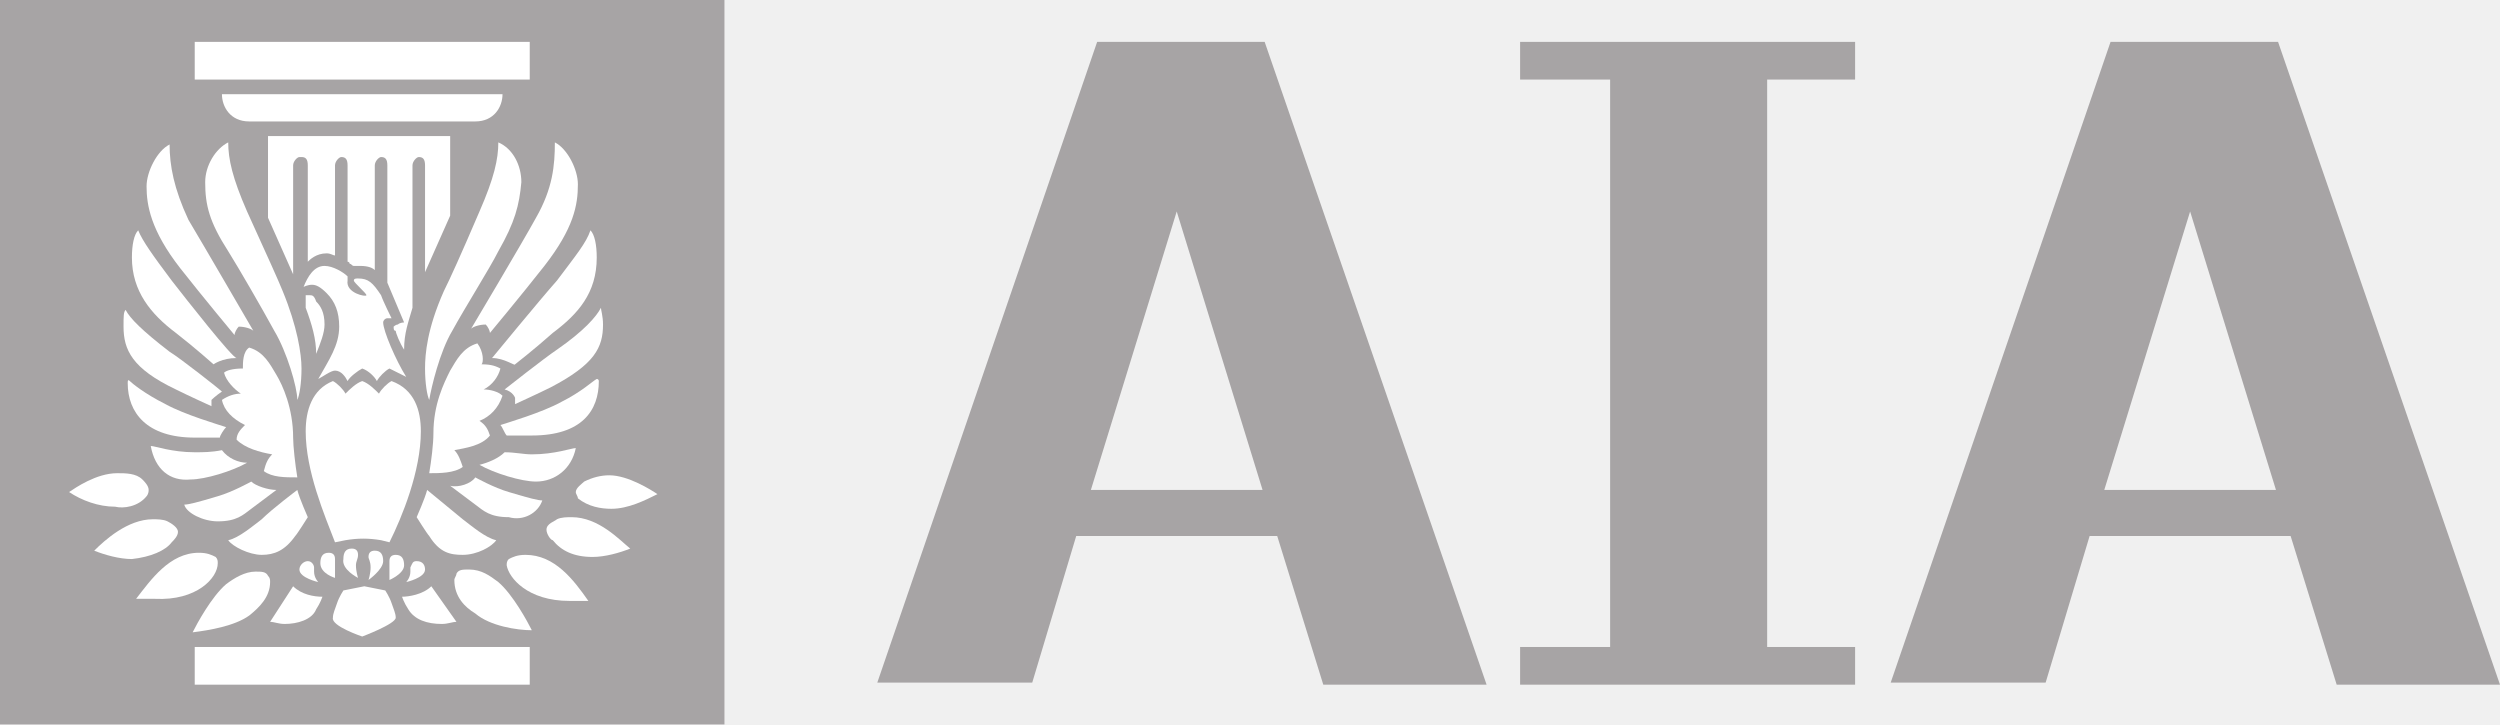
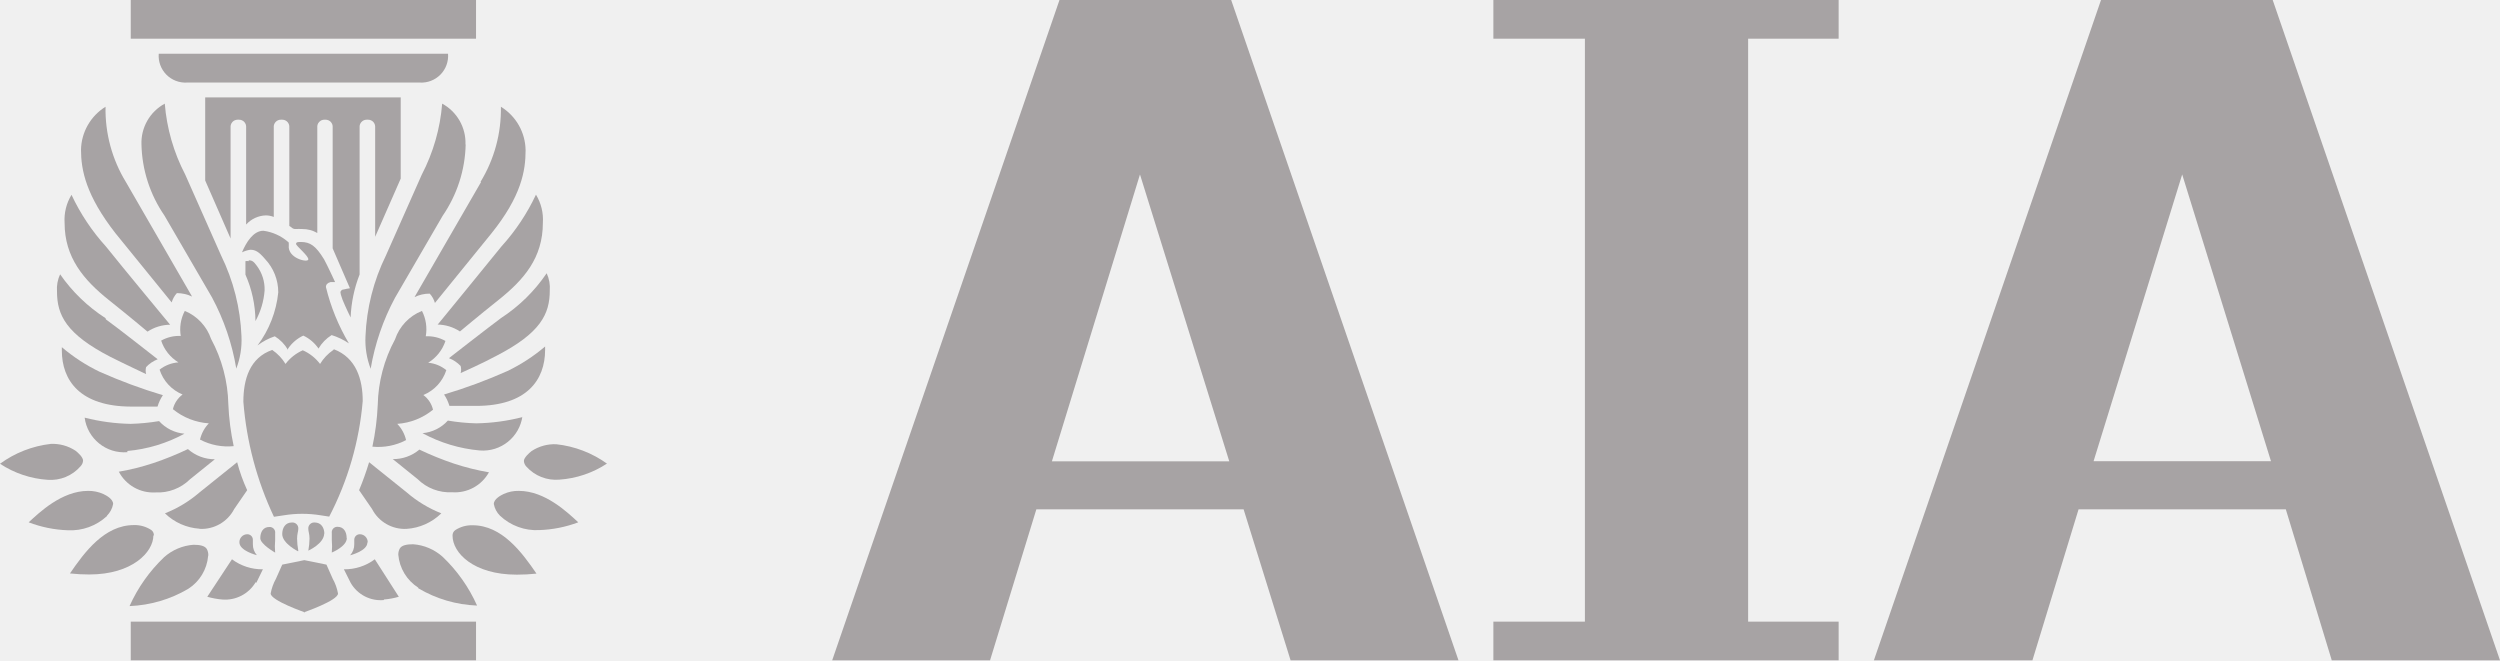
- <svg xmlns="http://www.w3.org/2000/svg" version="1.1" id="Layer_1" x="0px" y="0px" viewBox="0 0 119.4 34.6" style="enable-background:new 0 0 119.4 34.6;" xml:space="preserve">
-   <style type="text/css">
- 	.st0{fill:#A7A4A5;}
- 	.st1{fill:#FFFFFF;}
- 	.st2{fill:#C84034;}
- </style>
-   <path class="st0" d="M61,25.6h-9.6l-2.1,7h-7.4L52.4,2h8L71,32.7h-7.8L61,25.6z M56.2,10.1l-4.1,13.3h8.2L56.2,10.1z" />
-   <polygon class="st0" points="72.6,32.7 72.6,30.9 76.9,30.9 76.9,3.8 72.6,3.8 72.6,2 88.6,2 88.6,3.8 84.4,3.8 84.4,30.9   88.6,30.9 88.6,32.7 " />
-   <path class="st0" d="M109.4,25.6h-9.6l-2.1,7h-7.4L100.8,2h8l10.6,30.7h-7.8L109.4,25.6z M104.6,10.1l-4.1,13.3h8.2L104.6,10.1z" />
-   <rect y="0" class="st0" width="34.6" height="34.6" />
-   <path class="st1" d="M16.6,18.2c0.1-0.2,0.5-0.5,0.7-0.6c0.3,0.1,0.6,0.4,0.7,0.6c0.1-0.2,0.4-0.5,0.6-0.6c0.2,0.1,0.6,0.3,0.8,0.4  c-0.5-0.8-1.1-2.2-1.1-2.6c0-0.1,0.1-0.2,0.2-0.2c0.1,0,0.2,0,0.2,0s-0.4-0.8-0.5-1.1c-0.4-0.6-0.6-0.8-1.1-0.8  c-0.1,0-0.2,0-0.2,0.1c0,0.1,0.6,0.6,0.6,0.7c0,0.1-1-0.1-0.9-0.7c0-0.1,0-0.1,0-0.2c-0.2-0.2-0.7-0.5-1.1-0.5c-0.5,0-0.8,0.5-1,1  c0,0,0.2-0.1,0.4-0.1c0.2,0,0.4,0.1,0.7,0.4c0.4,0.4,0.6,0.9,0.6,1.6c0,0.9-0.5,1.6-1,2.5c0.2-0.1,0.6-0.4,0.8-0.4  C16.3,17.7,16.5,18,16.6,18.2" />
-   <path class="st1" d="M11.9,5.8h10.8c0.9,0,1.3-0.7,1.3-1.3H10.6C10.6,5.1,11,5.8,11.9,5.8" />
-   <path class="st1" d="M14.8,14.1c-0.1,0-0.1,0-0.2,0v0.6c0.3,0.8,0.5,1.5,0.5,2.2c0.2-0.5,0.4-1,0.4-1.4c0-0.6-0.2-0.9-0.4-1.1  C15,14.1,14.9,14.1,14.8,14.1" />
-   <path class="st1" d="M17.3,30.4c0,0,1.6-0.6,1.6-0.9c0-0.2-0.1-0.4-0.2-0.7c-0.1-0.3-0.3-0.6-0.3-0.6l-1-0.2l-1,0.2  c0,0-0.2,0.3-0.3,0.6c-0.1,0.3-0.2,0.5-0.2,0.7C15.8,29.9,17.3,30.4,17.3,30.4" />
-   <path class="st1" d="M18.7,18.2c-0.2,0.1-0.5,0.4-0.6,0.6c-0.2-0.2-0.5-0.5-0.8-0.6c-0.3,0.1-0.6,0.4-0.8,0.6  c-0.1-0.2-0.4-0.5-0.6-0.6c-1,0.4-1.3,1.4-1.3,2.4c0,1.9,0.9,4,1.4,5.3l0.5-0.1c0.6-0.1,1.1-0.1,1.7,0l0.4,0.1  c0.6-1.2,1.5-3.4,1.5-5.3C20.1,19.6,19.8,18.6,18.7,18.2" />
-   <path class="st1" d="M18.3,26.8c0-0.3-0.1-0.5-0.4-0.5c-0.2,0-0.3,0.1-0.3,0.3c0,0.1,0.1,0.2,0.1,0.5c0,0.3-0.1,0.6-0.1,0.6  S18.3,27.2,18.3,26.8" />
-   <path class="st1" d="M19.3,27c0-0.3-0.1-0.5-0.4-0.5c-0.2,0-0.3,0.1-0.3,0.3c0,0.1,0,0.3,0,0.3c0,0.4,0,0.6,0,0.6S19.3,27.4,19.3,27  " />
-   <path class="st1" d="M20.3,27.2c0-0.2-0.1-0.4-0.4-0.4c-0.2,0-0.2,0.1-0.3,0.3c0,0.1,0,0.2,0,0.2c0,0.3-0.2,0.5-0.2,0.5  S20.3,27.6,20.3,27.2" />
-   <rect x="9.3" y="2" class="st1" width="16" height="1.8" />
-   <rect x="9.3" y="30.9" class="st1" width="16" height="1.8" />
-   <path class="st1" d="M22.7,29.3c0.7,0.6,2,0.8,2.7,0.8c-0.2-0.4-0.9-1.7-1.6-2.3c-0.4-0.3-0.8-0.6-1.4-0.6c-0.3,0-0.5,0-0.6,0.2  c0,0.1-0.1,0.2-0.1,0.3C21.7,28.5,22.2,29,22.7,29.3" />
-   <path class="st1" d="M27.2,28.7c0.3,0,0.6,0,0.9,0c-0.7-1-1.6-2.2-3-2.2c-0.4,0-0.6,0.1-0.8,0.2c-0.1,0.1-0.1,0.2-0.1,0.3  C24.3,27.6,25.2,28.7,27.2,28.7" />
-   <path class="st1" d="M28.3,26.6c0.6,0,1.3-0.2,1.8-0.4c-0.5-0.4-1.5-1.5-2.8-1.5c-0.2,0-0.5,0-0.7,0.1c-0.1,0.1-0.5,0.2-0.5,0.5  c0,0.2,0.2,0.5,0.3,0.5C26.8,26.3,27.4,26.6,28.3,26.6" />
-   <path class="st1" d="M29.2,24.3c0.8,0,1.6-0.4,2.2-0.7c-0.3-0.2-1.4-0.9-2.3-0.9c-0.4,0-0.8,0.1-1.2,0.3c-0.1,0.1-0.4,0.3-0.4,0.5  c0,0.1,0.1,0.2,0.1,0.3C28.1,24.2,28.7,24.3,29.2,24.3" />
-   <path class="st1" d="M12.9,27.8c0-0.1,0-0.2-0.1-0.3c-0.1-0.2-0.3-0.2-0.6-0.2c-0.5,0-1,0.3-1.4,0.6c-0.7,0.6-1.4,1.9-1.6,2.3  c0.8-0.1,2-0.3,2.7-0.8C12.4,29,12.9,28.5,12.9,27.8" />
-   <path class="st1" d="M10.4,26.9c0-0.1,0-0.2-0.1-0.3c-0.2-0.1-0.4-0.2-0.8-0.2c-1.4,0-2.3,1.3-3,2.2c0.3,0,0.6,0,0.9,0  C9.4,28.7,10.4,27.6,10.4,26.9" />
-   <path class="st1" d="M8.2,25.9c0.1-0.1,0.3-0.3,0.3-0.5c0-0.2-0.3-0.4-0.5-0.5c-0.2-0.1-0.5-0.1-0.7-0.1c-1.2,0-2.3,1-2.8,1.5  c0.5,0.2,1.2,0.4,1.8,0.4C7.2,26.6,7.9,26.3,8.2,25.9" />
-   <path class="st1" d="M7,23.7c0,0,0.1-0.1,0.1-0.3c0-0.2-0.2-0.4-0.3-0.5c-0.3-0.3-0.8-0.3-1.2-0.3c-1,0-2,0.7-2.3,0.9  c0.6,0.4,1.4,0.7,2.2,0.7C5.9,24.3,6.6,24.2,7,23.7" />
-   <path class="st1" d="M21.1,29.8c0.3,0,0.5-0.1,0.7-0.1L20.6,28c-0.4,0.4-1.1,0.5-1.4,0.5c0,0,0.1,0.3,0.3,0.6  C19.8,29.6,20.4,29.8,21.1,29.8" />
-   <path class="st1" d="M15.1,29.1c0.2-0.3,0.3-0.6,0.3-0.6c-0.4,0-1-0.1-1.4-0.5l-1.1,1.7c0.2,0,0.4,0.1,0.7,0.1  C14.2,29.8,14.9,29.6,15.1,29.1" />
-   <path class="st1" d="M10.9,12c0.5,0.8,1.6,2.7,2.2,3.8c0.6,1,1.1,2.7,1.1,3.3c0.1-0.2,0.2-0.8,0.2-1.5c0-0.7-0.2-2-0.9-3.7  c-0.2-0.5-0.7-1.6-1.7-3.8c-0.7-1.6-0.9-2.5-0.9-3.3c-0.6,0.3-1.1,1.1-1.1,1.9C9.8,9.8,10,10.6,10.9,12" />
-   <path class="st1" d="M11.6,17.6c-0.5,0-0.8,0.1-0.9,0.2c0.1,0.4,0.5,0.8,0.8,1c-0.3,0-0.6,0.1-0.9,0.3c0.1,0.5,0.5,0.9,1.1,1.2  c-0.2,0.2-0.4,0.4-0.4,0.7c0.4,0.4,1.1,0.6,1.7,0.7c-0.2,0.2-0.3,0.4-0.4,0.8c0.4,0.3,1,0.3,1.6,0.3c-0.1-0.6-0.2-1.5-0.2-1.9  c0-1.4-0.5-2.5-0.8-3c-0.3-0.5-0.6-1.1-1.3-1.3C11.6,16.8,11.6,17.3,11.6,17.6" />
-   <path class="st1" d="M12.5,26.5c0.6,0,1.1-0.2,1.6-0.9c0.1-0.1,0.6-0.9,0.6-0.9s-0.4-0.9-0.5-1.3c0,0-1.2,0.9-1.7,1.4  c-0.4,0.3-1.1,0.9-1.6,1C11.1,26.1,11.9,26.5,12.5,26.5" />
-   <path class="st1" d="M10.4,24.9c0.9,0,1.2-0.3,1.6-0.6c0.4-0.3,1.2-0.9,1.2-0.9c-0.4,0-1-0.2-1.2-0.4c0,0-0.9,0.5-1.6,0.7  c-1,0.3-1.4,0.4-1.6,0.4C8.9,24.5,9.7,24.9,10.4,24.9" />
-   <path class="st1" d="M9.1,22.9c0.7,0,2-0.4,2.7-0.8c-0.4,0-0.9-0.2-1.2-0.6c-0.5,0.1-0.9,0.1-1.3,0.1c-1.1,0-1.9-0.3-2.1-0.3  C7.4,22.4,8.1,23,9.1,22.9" />
-   <path class="st1" d="M6.1,18.3c0,1.4,0.9,2.6,3.2,2.6c0.5,0,1.2,0,1.2,0c0-0.1,0.2-0.4,0.3-0.5c-0.3-0.1-2-0.6-2.9-1.1  c-1-0.5-1.6-1-1.7-1.1C6.1,18.1,6.1,18.2,6.1,18.3" />
-   <path class="st1" d="M8.1,16.8c-1.3-1-1.9-1.6-2.1-2c-0.1,0.1-0.1,0.3-0.1,0.8c0,1.1,0.4,2,2.5,3c0.6,0.3,1.7,0.8,1.7,0.8  c0-0.1,0-0.2,0-0.3c0,0,0.2-0.2,0.5-0.4C10.5,18.6,8.6,17.1,8.1,16.8" />
-   <path class="st1" d="M8.2,13.4c-0.9-1.2-1.4-1.9-1.6-2.4c-0.2,0.2-0.3,0.7-0.3,1.3c0,1.6,0.9,2.7,2.1,3.6c0.9,0.7,1.8,1.5,1.8,1.5  c0,0,0.4-0.3,1.1-0.3C11.1,17.1,8.9,14.3,8.2,13.4" />
-   <path class="st1" d="M8.1,6.9C7.5,7.2,7,8.2,7,8.9c0,0.9,0.2,2.1,1.6,3.9c1.1,1.4,2.6,3.2,2.6,3.2c0-0.1,0.1-0.3,0.2-0.4  c0.3,0,0.6,0.1,0.7,0.2c0,0-2.5-4.3-3.1-5.3C8.3,9,8.1,7.9,8.1,6.9" />
-   <path class="st1" d="M24.9,8.7c0-0.8-0.4-1.6-1.1-1.9c0,0.8-0.2,1.7-0.9,3.3c-0.9,2.1-1.4,3.2-1.7,3.8c-0.8,1.8-0.9,3-0.9,3.7  c0,0.7,0.1,1.3,0.2,1.5c0.1-0.6,0.5-2.3,1.1-3.3c0.6-1.1,1.8-3,2.2-3.8C24.6,10.6,24.8,9.8,24.9,8.7" />
-   <path class="st1" d="M25.9,23.9c-0.2,0-0.6-0.1-1.6-0.4c-0.7-0.2-1.6-0.7-1.6-0.7c-0.2,0.3-0.8,0.5-1.2,0.4c0,0,0.8,0.6,1.2,0.9  c0.4,0.3,0.7,0.6,1.6,0.6C25,24.9,25.7,24.5,25.9,23.9" />
-   <path class="st1" d="M27.5,21.4c-0.2,0-1,0.3-2.1,0.3c-0.4,0-0.8-0.1-1.3-0.1c-0.3,0.3-0.8,0.5-1.2,0.6c0.7,0.4,2,0.8,2.7,0.8  C26.5,23,27.3,22.4,27.5,21.4" />
-   <path class="st1" d="M24.1,18.6c0.4,0.1,0.5,0.4,0.5,0.4c0,0.1,0,0.2,0,0.3c0,0,1.1-0.5,1.7-0.8c2.1-1.1,2.5-1.9,2.5-3  c0-0.4-0.1-0.7-0.1-0.8c-0.2,0.4-0.8,1.1-2.1,2C26,17.1,24.1,18.6,24.1,18.6" />
-   <path class="st1" d="M25.6,10.4c-0.6,1.1-3.1,5.3-3.1,5.3c0.1-0.1,0.4-0.2,0.7-0.2c0.1,0.1,0.2,0.3,0.2,0.4c0,0,1.5-1.8,2.6-3.2  c1.4-1.8,1.6-2.9,1.6-3.9c0-0.7-0.5-1.7-1.1-2C26.5,7.9,26.4,9,25.6,10.4" />
-   <path class="st1" d="M12.8,6.5v3.9l1.2,2.7V7.9v0c0-0.2,0.2-0.4,0.3-0.4h0.1c0.2,0,0.3,0.1,0.3,0.4V8v4.5c0.1-0.1,0.4-0.4,0.9-0.4  c0.2,0,0.3,0.1,0.4,0.1V7.9v0c0-0.2,0.2-0.4,0.3-0.4h0h0h0c0.2,0,0.3,0.1,0.3,0.4V8v4.5c0,0,0.1,0,0.1,0.1c0.1,0,0.1,0.1,0.2,0.1  c0,0,0.1,0,0.3,0c0.4,0,0.6,0.1,0.7,0.2V7.9v0c0-0.2,0.2-0.4,0.3-0.4h0h0c0.2,0,0.3,0.1,0.3,0.4V8v5.5l0.8,1.9c0,0-0.2,0-0.3,0.1  c-0.1,0-0.2,0.1-0.2,0.1c0,0.1,0,0.2,0.1,0.2c0,0.1,0.2,0.6,0.4,0.9c0-0.8,0.2-1.3,0.4-2V7.9v0c0-0.2,0.2-0.4,0.3-0.4h0h0  c0.2,0,0.3,0.1,0.3,0.4V8v0v5l1.2-2.7l0-3.8H12.8z" />
-   <path class="st2" d="M16.7,7.9L16.7,7.9L16.7,7.9z" />
-   <path class="st1" d="M23.7,25.8c-0.5-0.1-1.2-0.7-1.6-1c-0.6-0.5-1.7-1.4-1.7-1.4c-0.1,0.4-0.5,1.3-0.5,1.3s0.5,0.8,0.6,0.9  c0.5,0.8,1,0.9,1.6,0.9C22.8,26.5,23.5,26.1,23.7,25.8" />
-   <path class="st1" d="M28.5,18.1c-0.2,0.1-0.7,0.6-1.7,1.1c-0.9,0.5-2.6,1-2.9,1.1c0.1,0.1,0.2,0.4,0.3,0.5c0,0,0.7,0,1.2,0  c2.4,0,3.2-1.2,3.2-2.6C28.6,18.2,28.6,18.1,28.5,18.1" />
-   <path class="st1" d="M23.5,17.1c0.6,0,1.1,0.4,1.1,0.3c0,0,0.9-0.7,1.8-1.5c1.2-0.9,2.1-1.9,2.1-3.6c0-0.6-0.1-1.1-0.3-1.3  c-0.2,0.6-0.7,1.2-1.6,2.4C25.8,14.3,23.5,17.1,23.5,17.1" />
-   <path class="st1" d="M22.8,16.4c-0.7,0.2-1,0.8-1.3,1.3c-0.3,0.6-0.8,1.6-0.8,3c0,0.5-0.1,1.3-0.2,1.9c0.5,0,1.2,0,1.6-0.3  c-0.1-0.3-0.2-0.6-0.4-0.8c0.5-0.1,1.3-0.2,1.7-0.7c-0.1-0.3-0.2-0.5-0.5-0.7c0.5-0.2,0.9-0.6,1.1-1.2c-0.2-0.2-0.6-0.3-0.9-0.3  c0.4-0.2,0.7-0.6,0.8-1c-0.2-0.1-0.4-0.2-0.9-0.2C23.1,17.3,23.1,16.8,22.8,16.4" />
-   <path class="st1" d="M17.1,27.6c0,0-0.1-0.3-0.1-0.6c0-0.2,0.1-0.3,0.1-0.5c0-0.2-0.1-0.3-0.3-0.3c-0.3,0-0.4,0.2-0.4,0.5  C16.3,27.2,17.1,27.6,17.1,27.6" />
-   <path class="st1" d="M16,27.6c0,0,0-0.2,0-0.6c0-0.1,0-0.2,0-0.3c0-0.2-0.1-0.3-0.3-0.3c-0.3,0-0.4,0.2-0.4,0.5  C15.3,27.4,16,27.6,16,27.6" />
-   <path class="st1" d="M15.2,27.8c0,0-0.2-0.2-0.2-0.5c0,0,0-0.1,0-0.2c0-0.1-0.1-0.3-0.3-0.3c-0.2,0-0.4,0.2-0.4,0.4  C14.3,27.6,15.2,27.8,15.2,27.8" />
+ <svg xmlns="http://www.w3.org/2000/svg" viewBox="0 0 144.74 38.23">
+   <path d="M72,29.49H60l-2.68,8.74H48.18L61.34,0h9.94L84.44,38.23H74.72ZM66,10.1,60.9,26.71H71.17Z" style="fill:#a7a3a4" />
+   <polygon points="86.46 38.23 86.46 35.99 91.76 35.99 91.76 2.24 86.46 2.24 86.46 0 106.45 0 106.45 2.24 101.21 2.24 101.21 35.99 106.45 35.99 106.45 38.23 86.46 38.23" style="fill:#a7a3a4" />
+   <path d="M132.34,29.49h-12l-2.67,8.74h-9.18L121.64,0h9.94l13.16,38.23H135Zm-6-19.39-5.13,16.6h10.27Z" style="fill:#a7a3a4" />
+   <path d="M16.68,20.18a2.18,2.18,0,0,1,.88-.75,2.19,2.19,0,0,1,.88.75,2.27,2.27,0,0,1,.76-.78,3.81,3.81,0,0,1,1,.48,11.85,11.85,0,0,1-1.33-3.26c0-.15.09-.24.27-.29l.26,0s-.46-1-.64-1.32c-.48-.78-.8-1-1.34-1-.17,0-.27,0-.28.11s.73.69.71.9-1.22-.07-1.13-.82c0-.17,0-.18-.06-.21a2.71,2.71,0,0,0-1.41-.63c-.59,0-1,.68-1.24,1.25a1.57,1.57,0,0,1,.48-.15c.3,0,.5.12.85.53a2.8,2.8,0,0,1,.77,1.94,6.15,6.15,0,0,1-1.2,3.07,3.44,3.44,0,0,1,1-.53,2.25,2.25,0,0,1,.76.78" style="fill:#a7a3a4" />
+   <path d="M10.83,4.78H24.3a1.55,1.55,0,0,0,1.64-1.67H9.19a1.55,1.55,0,0,0,1.64,1.67" style="fill:#a7a3a4" />
+   <path d="M14.4,15.12a.5.5,0,0,0-.19,0v.78a6.76,6.76,0,0,1,.58,2.69,4.34,4.34,0,0,0,.53-1.78,2.27,2.27,0,0,0-.45-1.42c-.19-.27-.3-.32-.47-.32" style="fill:#a7a3a4" />
+   <path d="M17.57,35.46s2-.69,2-1.1a2.79,2.79,0,0,0-.31-.86l-.36-.81-1.28-.26-1.28.26-.36.81a2.84,2.84,0,0,0-.31.86c0,.41,2,1.1,2,1.1" style="fill:#a7a3a4" />
+   <path d="M19.3,20.26a2.65,2.65,0,0,0-.77.81,2.54,2.54,0,0,0-1-.79,2.55,2.55,0,0,0-1,.79,2.64,2.64,0,0,0-.77-.81c-1.3.45-1.67,1.7-1.67,3a19.11,19.11,0,0,0,1.77,6.66l.6-.09a6.59,6.59,0,0,1,2.08,0l.52.08A17.76,17.76,0,0,0,21,23.22c0-1.26-.38-2.51-1.67-3" style="fill:#a7a3a4" />
+   <path d="M18.78,30.92c0-.36-.18-.67-.56-.67a.34.34,0,0,0-.37.37c0,.16.07.29.07.56a3.9,3.9,0,0,1-.07.7s.92-.41.92-1" style="fill:#a7a3a4" />
+   <path d="M20.07,31.15c0-.34-.16-.65-.52-.65a.32.32,0,0,0-.34.37c0,.1,0,.32,0,.39a4.15,4.15,0,0,1,0,.73s.87-.35.87-.84" style="fill:#a7a3a4" />
+   <path d="M21.29,31.4a.46.46,0,0,0-.45-.47.32.32,0,0,0-.33.32,2.18,2.18,0,0,0,0,.26.93.93,0,0,1-.24.64s1-.25,1-.74" style="fill:#a7a3a4" />
+   <rect x="7.57" width="19.99" height="2.24" style="fill:#a7a3a4" />
+   <rect x="7.57" y="35.99" width="19.99" height="2.24" style="fill:#a7a3a4" />
+   <path d="M24.22,34.06a7.2,7.2,0,0,0,3.4,1,8.89,8.89,0,0,0-2-2.83,2.87,2.87,0,0,0-1.7-.72c-.35,0-.65.05-.77.24a.72.72,0,0,0-.09.37,2.52,2.52,0,0,0,1.15,1.9" style="fill:#a7a3a4" />
+   <path d="M29.94,33.27a10.23,10.23,0,0,0,1.12-.06c-.84-1.23-2-2.8-3.7-2.8a1.74,1.74,0,0,0-1,.28.37.37,0,0,0-.16.32c0,1,1.22,2.26,3.71,2.26" style="fill:#a7a3a4" />
+   <path d="M31.22,30.69a7.06,7.06,0,0,0,2.26-.45c-.61-.56-1.91-1.82-3.44-1.82a2,2,0,0,0-.88.18c-.17.08-.57.29-.57.58a1.28,1.28,0,0,0,.36.68,3.08,3.08,0,0,0,2.28.83" style="fill:#a7a3a4" />
+   <path d="M32.38,27.77a5.71,5.71,0,0,0,2.76-.93,6.17,6.17,0,0,0-2.93-1.12,2.4,2.4,0,0,0-1.44.4c-.14.11-.44.38-.44.57a.53.53,0,0,0,.15.33,2.3,2.3,0,0,0,1.9.75" style="fill:#a7a3a4" />
+   <path d="M12.06,32.16a.71.71,0,0,0-.09-.38c-.12-.19-.42-.24-.77-.24a2.87,2.87,0,0,0-1.7.72,9,9,0,0,0-2,2.83,7.24,7.24,0,0,0,3.4-1,2.51,2.51,0,0,0,1.15-1.9" style="fill:#a7a3a4" />
+   <path d="M8.91,31a.37.37,0,0,0-.16-.32,1.73,1.73,0,0,0-1-.28c-1.7,0-2.86,1.57-3.7,2.8a10.2,10.2,0,0,0,1.12.06c2.49,0,3.71-1.3,3.71-2.26" style="fill:#a7a3a4" />
+   <path d="M6.19,29.86a1.29,1.29,0,0,0,.36-.68c0-.29-.4-.5-.57-.58a2.07,2.07,0,0,0-.88-.18c-1.53,0-2.83,1.26-3.44,1.82a7,7,0,0,0,2.26.46,3.09,3.09,0,0,0,2.28-.83" style="fill:#a7a3a4" />
+   <path d="M4.66,27a.53.53,0,0,0,.15-.33c0-.2-.29-.46-.43-.57a2.4,2.4,0,0,0-1.44-.4A6.17,6.17,0,0,0,0,26.85a5.7,5.7,0,0,0,2.76.93A2.29,2.29,0,0,0,4.66,27" style="fill:#a7a3a4" />
+   <path d="M22.22,34.71a4.38,4.38,0,0,0,.87-.16L21.7,32.38a2.9,2.9,0,0,1-1.79.58l.39.78a2,2,0,0,0,1.93,1" style="fill:#a7a3a4" />
+   <path d="M14.84,33.74l.38-.78a2.91,2.91,0,0,1-1.79-.58L12,34.55a4.46,4.46,0,0,0,.87.16,2.05,2.05,0,0,0,1.93-1" style="fill:#a7a3a4" />
+   <path d="M9.52,12.48l2.76,4.75a13.36,13.36,0,0,1,1.4,4.11,4.58,4.58,0,0,0,.3-1.88,11.63,11.63,0,0,0-1.18-4.67L10.72,10.1A10.72,10.72,0,0,1,9.54,6,2.58,2.58,0,0,0,8.19,8.36a7.56,7.56,0,0,0,1.33,4.12" style="fill:#a7a3a4" />
+   <path d="M10.47,19.45a2.11,2.11,0,0,0-1.14.27,2.33,2.33,0,0,0,1,1.26,2,2,0,0,0-1.09.42,2.32,2.32,0,0,0,1.33,1.44,1.49,1.49,0,0,0-.56.85,3.67,3.67,0,0,0,2.08.82,2,2,0,0,0-.51.94,3.45,3.45,0,0,0,1.95.38,14.5,14.5,0,0,1-.31-2.42,8.35,8.35,0,0,0-1-3.79A2.7,2.7,0,0,0,10.7,18a2.29,2.29,0,0,0-.23,1.48" style="fill:#a7a3a4" />
+   <path d="M11.56,30.62a2.13,2.13,0,0,0,2-1.15l.75-1.09a9.93,9.93,0,0,1-.58-1.62l-2.18,1.75a7,7,0,0,1-2,1.21,3.17,3.17,0,0,0,2,.89" style="fill:#a7a3a4" />
+   <path d="M9,28.51a2.65,2.65,0,0,0,2-.76l1.44-1.16A2.34,2.34,0,0,1,10.88,26a17.88,17.88,0,0,1-2,.81,13.9,13.9,0,0,1-2,.5A2.25,2.25,0,0,0,9,28.51" style="fill:#a7a3a4" />
+   <path d="M7.37,26.11a8.5,8.5,0,0,0,3.31-1,2.24,2.24,0,0,1-1.47-.73,11.88,11.88,0,0,1-1.65.16,11.63,11.63,0,0,1-2.66-.36,2.31,2.31,0,0,0,2.48,2" style="fill:#a7a3a4" />
+   <path d="M3.58,20.29c0,1.75,1.07,3.24,4,3.25.63,0,1.54,0,1.54,0a2.4,2.4,0,0,1,.31-.66,30.6,30.6,0,0,1-3.67-1.36,10.16,10.16,0,0,1-2.18-1.42,2,2,0,0,0,0,.23" style="fill:#a7a3a4" />
+   <path d="M6.11,18.42a9.4,9.4,0,0,1-2.63-2.54,2,2,0,0,0-.18,1c0,1.36.53,2.46,3.09,3.78.69.35,2.07,1,2.07,1a.8.8,0,0,1,0-.41,1.85,1.85,0,0,1,.67-.45s-2.34-1.84-3-2.31" style="fill:#a7a3a4" />
+   <path d="M6.14,14.28a12.12,12.12,0,0,1-2-3,2.77,2.77,0,0,0-.4,1.63c0,2,1.11,3.3,2.56,4.46,1.17.93,2.24,1.83,2.24,1.83a2.42,2.42,0,0,1,1.31-.4S7,15.36,6.14,14.28" style="fill:#a7a3a4" />
+   <path d="M6.11,6.18A3,3,0,0,0,4.69,8.67c0,1.18.29,2.65,2,4.84l3.25,4a1.34,1.34,0,0,1,.3-.54,2.06,2.06,0,0,1,.88.2L7.29,10.54A8.06,8.06,0,0,1,6.11,6.18" style="fill:#a7a3a4" />
+   <path d="M26.95,8.36A2.59,2.59,0,0,0,25.6,6a10.73,10.73,0,0,1-1.18,4.11l-2.08,4.69a11.64,11.64,0,0,0-1.18,4.67,4.61,4.61,0,0,0,.3,1.88,13.41,13.41,0,0,1,1.41-4.11l2.76-4.75a7.58,7.58,0,0,0,1.33-4.12" style="fill:#a7a3a4" />
+   <path d="M28.28,27.34a13.94,13.94,0,0,1-2-.5,18.07,18.07,0,0,1-2-.81,2.34,2.34,0,0,1-1.54.55l1.44,1.16a2.64,2.64,0,0,0,2,.76,2.25,2.25,0,0,0,2.13-1.16" style="fill:#a7a3a4" />
+   <path d="M30.24,24.15a11.52,11.52,0,0,1-2.66.36,11.48,11.48,0,0,1-1.65-.16,2.25,2.25,0,0,1-1.47.73,8.55,8.55,0,0,0,3.31,1,2.31,2.31,0,0,0,2.48-2" style="fill:#a7a3a4" />
+   <path d="M26,20.74a1.82,1.82,0,0,1,.67.45.8.8,0,0,1,0,.41s1.38-.62,2.07-1c2.56-1.32,3.09-2.42,3.09-3.78a2,2,0,0,0-.18-1A9.38,9.38,0,0,1,29,18.42c-.65.48-3,2.31-3,2.31" style="fill:#a7a3a4" />
+   <path d="M27.85,10.54,24,17.2a2,2,0,0,1,.88-.2,1.34,1.34,0,0,1,.3.54l3.25-4c1.76-2.18,2-3.66,2-4.84A3,3,0,0,0,29,6.18a8.06,8.06,0,0,1-1.18,4.35" style="fill:#a7a3a4" />
+   <path d="M11.88,5.64v4.81l1.47,3.36V7.38a.41.41,0,0,1,.41-.45h.08a.41.41,0,0,1,.41.45V13a1.61,1.61,0,0,1,1.14-.53,1.28,1.28,0,0,1,.46.09V7.38a.41.41,0,0,1,.41-.45h.08a.41.41,0,0,1,.41.45v5.7l.13.09a.31.31,0,0,0,.23.09,3.92,3.92,0,0,1,.39,0,1.68,1.68,0,0,1,.87.23V7.38a.41.41,0,0,1,.41-.45h.07a.41.41,0,0,1,.41.45v7l1,2.31a2.65,2.65,0,0,0-.36.07c-.14,0-.19.12-.19.16a1.11,1.11,0,0,0,.07.28c0,.07.31.76.52,1.18a7.65,7.65,0,0,1,.52-2.49V7.38a.41.41,0,0,1,.41-.45h.08a.41.41,0,0,1,.41.45v.07h0v6.26l1.48-3.37V5.64Z" style="fill:#a7a3a4" />
+   <path d="M16.76,7.38v0Z" style="fill:#a7a3a4" />
+   <path d="M25.55,29.72a7,7,0,0,1-2-1.21l-2.18-1.75a16.37,16.37,0,0,1-.58,1.62l.75,1.09a2.13,2.13,0,0,0,2,1.15,3.17,3.17,0,0,0,2-.89" style="fill:#a7a3a4" />
+   <path d="M31.56,20.06a10.17,10.17,0,0,1-2.18,1.42,30.17,30.17,0,0,1-3.67,1.36,2.44,2.44,0,0,1,.31.66s.91,0,1.54,0c2.94,0,4-1.5,4-3.25a2,2,0,0,0,0-.23" style="fill:#a7a3a4" />
+   <path d="M25.32,18.79a2.44,2.44,0,0,1,1.31.4s1.07-.9,2.24-1.83c1.45-1.16,2.56-2.42,2.56-4.46a2.77,2.77,0,0,0-.4-1.63,12.14,12.14,0,0,1-2,3c-.87,1.08-3.68,4.51-3.68,4.51" style="fill:#a7a3a4" />
+   <path d="M24.43,18a2.7,2.7,0,0,0-1.56,1.65,8.31,8.31,0,0,0-1,3.79,14.63,14.63,0,0,1-.31,2.42,3.46,3.46,0,0,0,1.95-.38,2,2,0,0,0-.51-.94,3.66,3.66,0,0,0,2.07-.82,1.48,1.48,0,0,0-.56-.85,2.32,2.32,0,0,0,1.33-1.44A1.94,1.94,0,0,0,24.79,21a2.33,2.33,0,0,0,1-1.26,2.1,2.1,0,0,0-1.14-.27A2.33,2.33,0,0,0,24.43,18" style="fill:#a7a3a4" />
+   <path d="M17.27,31.88a3.89,3.89,0,0,1-.07-.7c0-.27.07-.41.07-.56a.34.34,0,0,0-.37-.37c-.38,0-.56.31-.56.67,0,.55.92,1,.92,1" style="fill:#a7a3a4" />
+   <path d="M15.93,32a4,4,0,0,1,0-.73c0-.07,0-.29,0-.39a.32.32,0,0,0-.34-.37c-.36,0-.52.3-.52.65s.87.84.87.84" style="fill:#a7a3a4" />
+   <path d="M14.87,32.14a.93.93,0,0,1-.23-.63,2.15,2.15,0,0,0,0-.26.32.32,0,0,0-.33-.32.46.46,0,0,0-.45.47c0,.49,1,.74,1,.74" style="fill:#a7a3a4" />
</svg>
